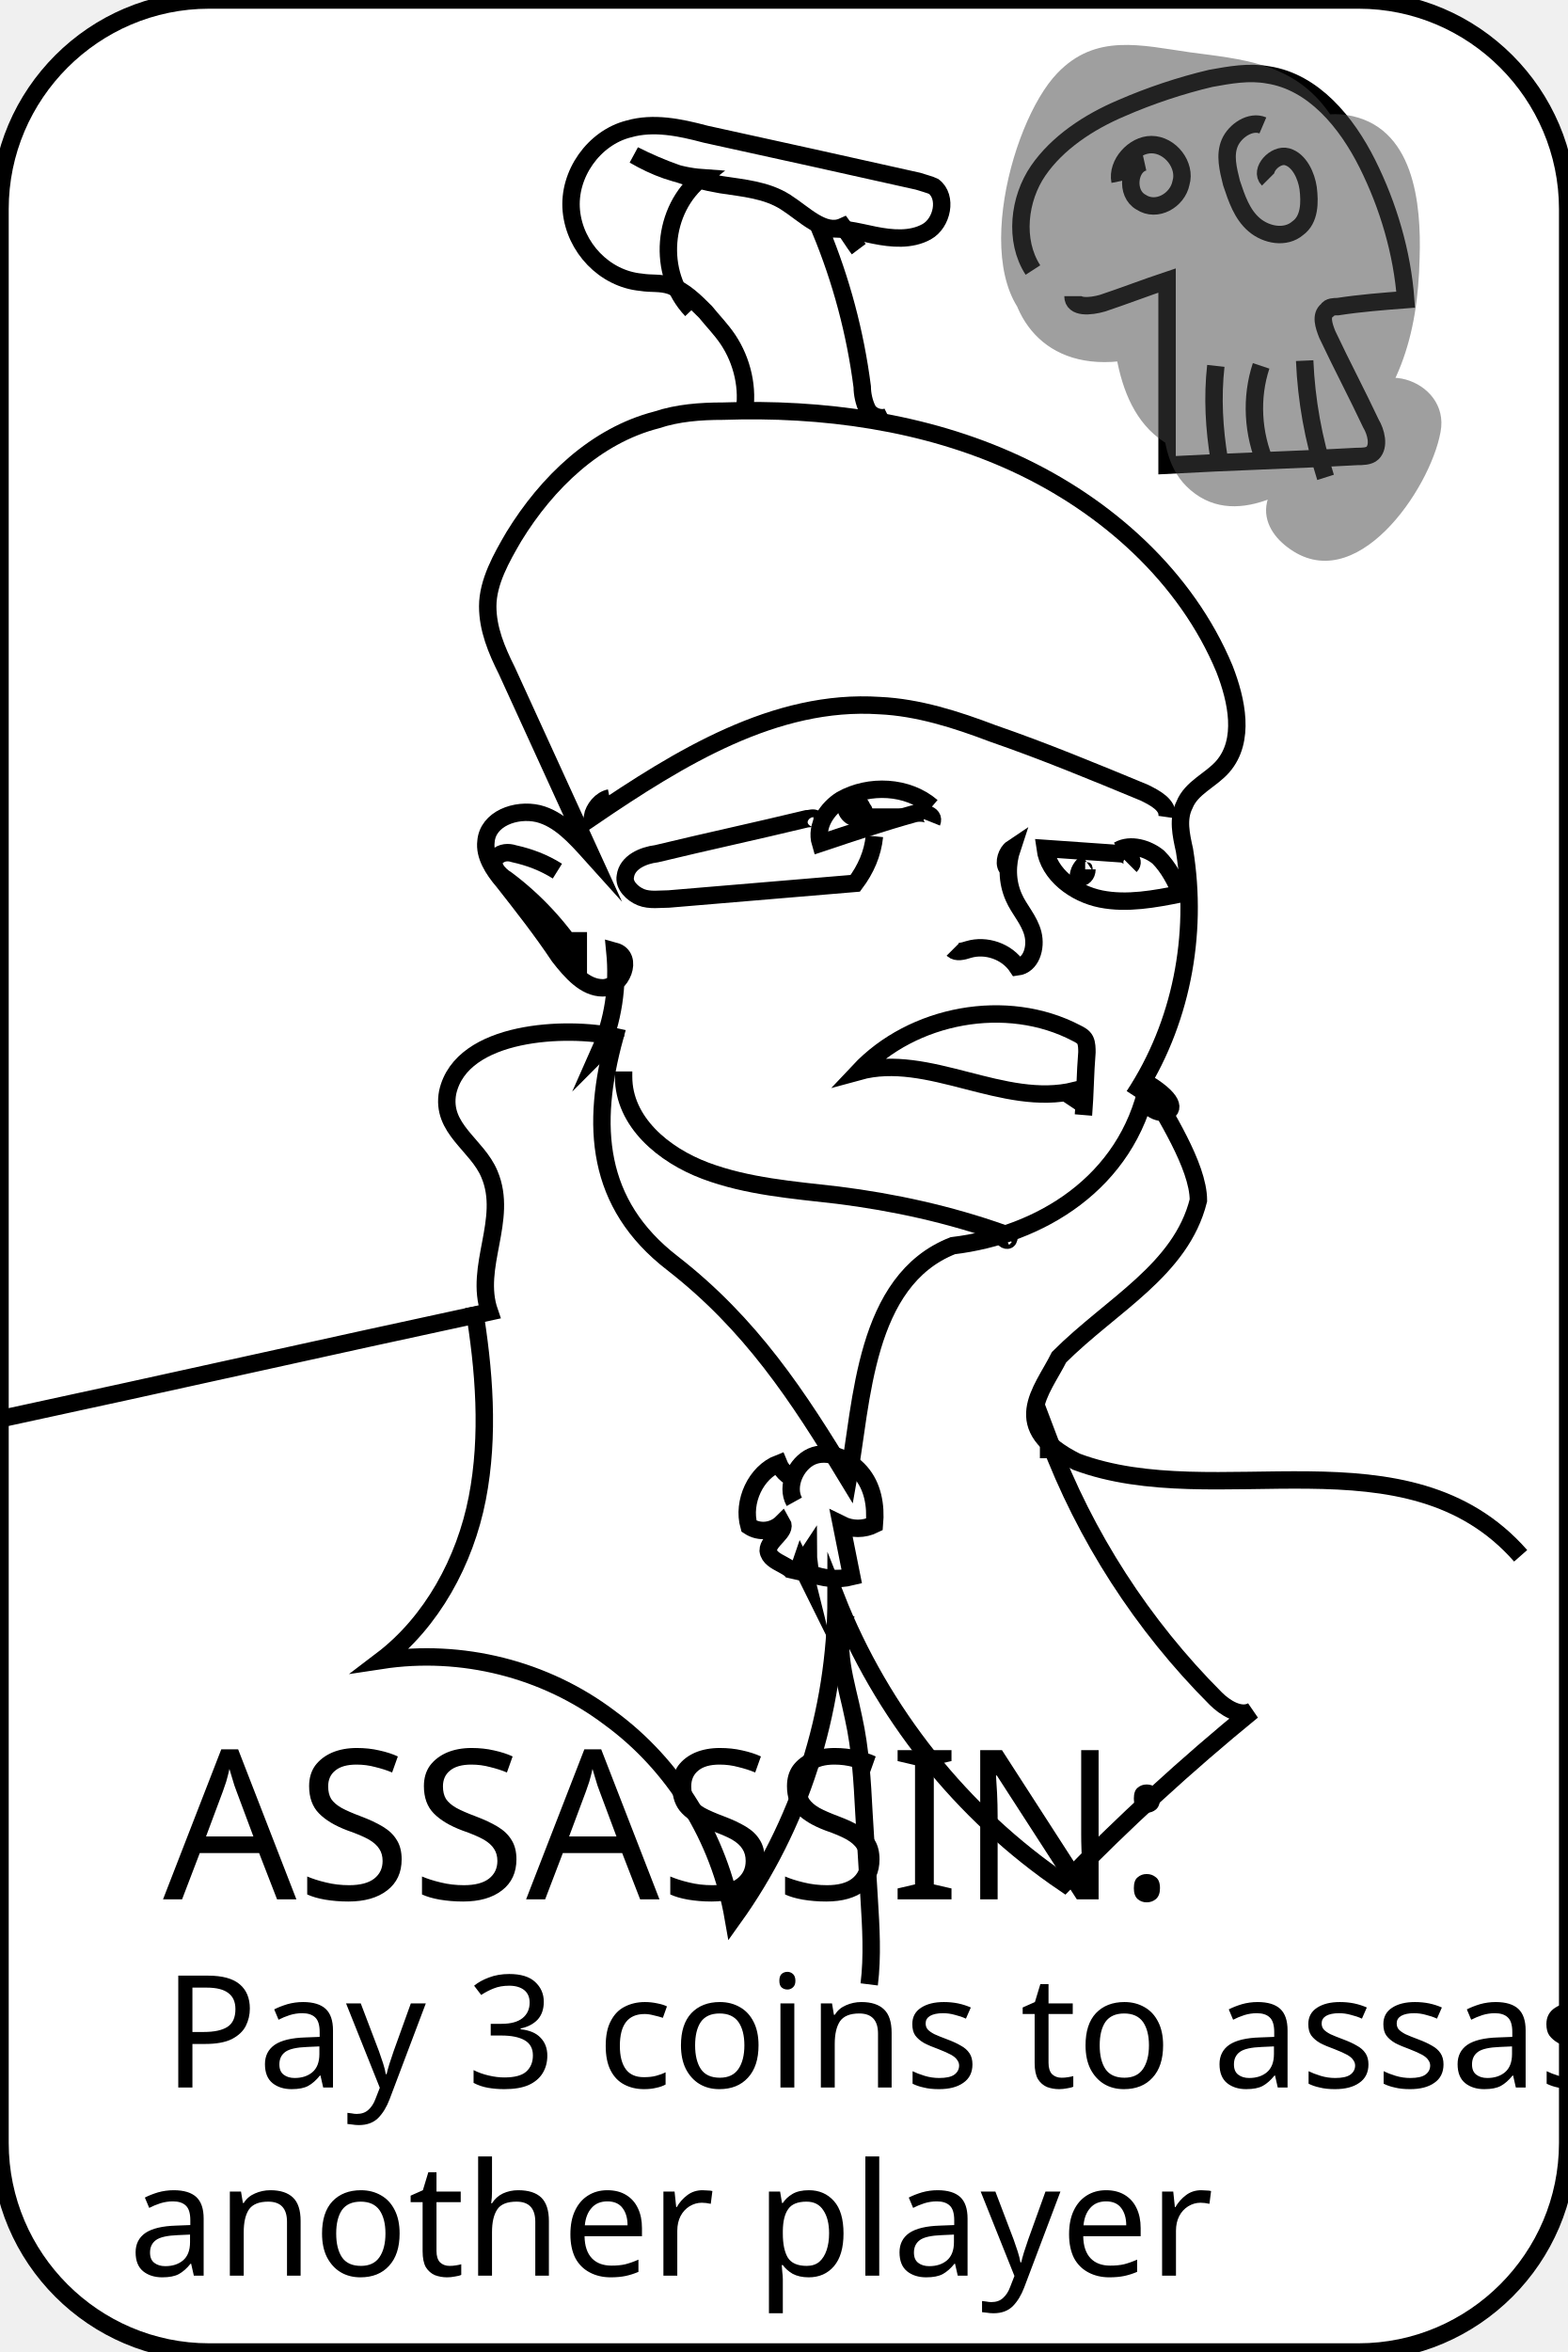
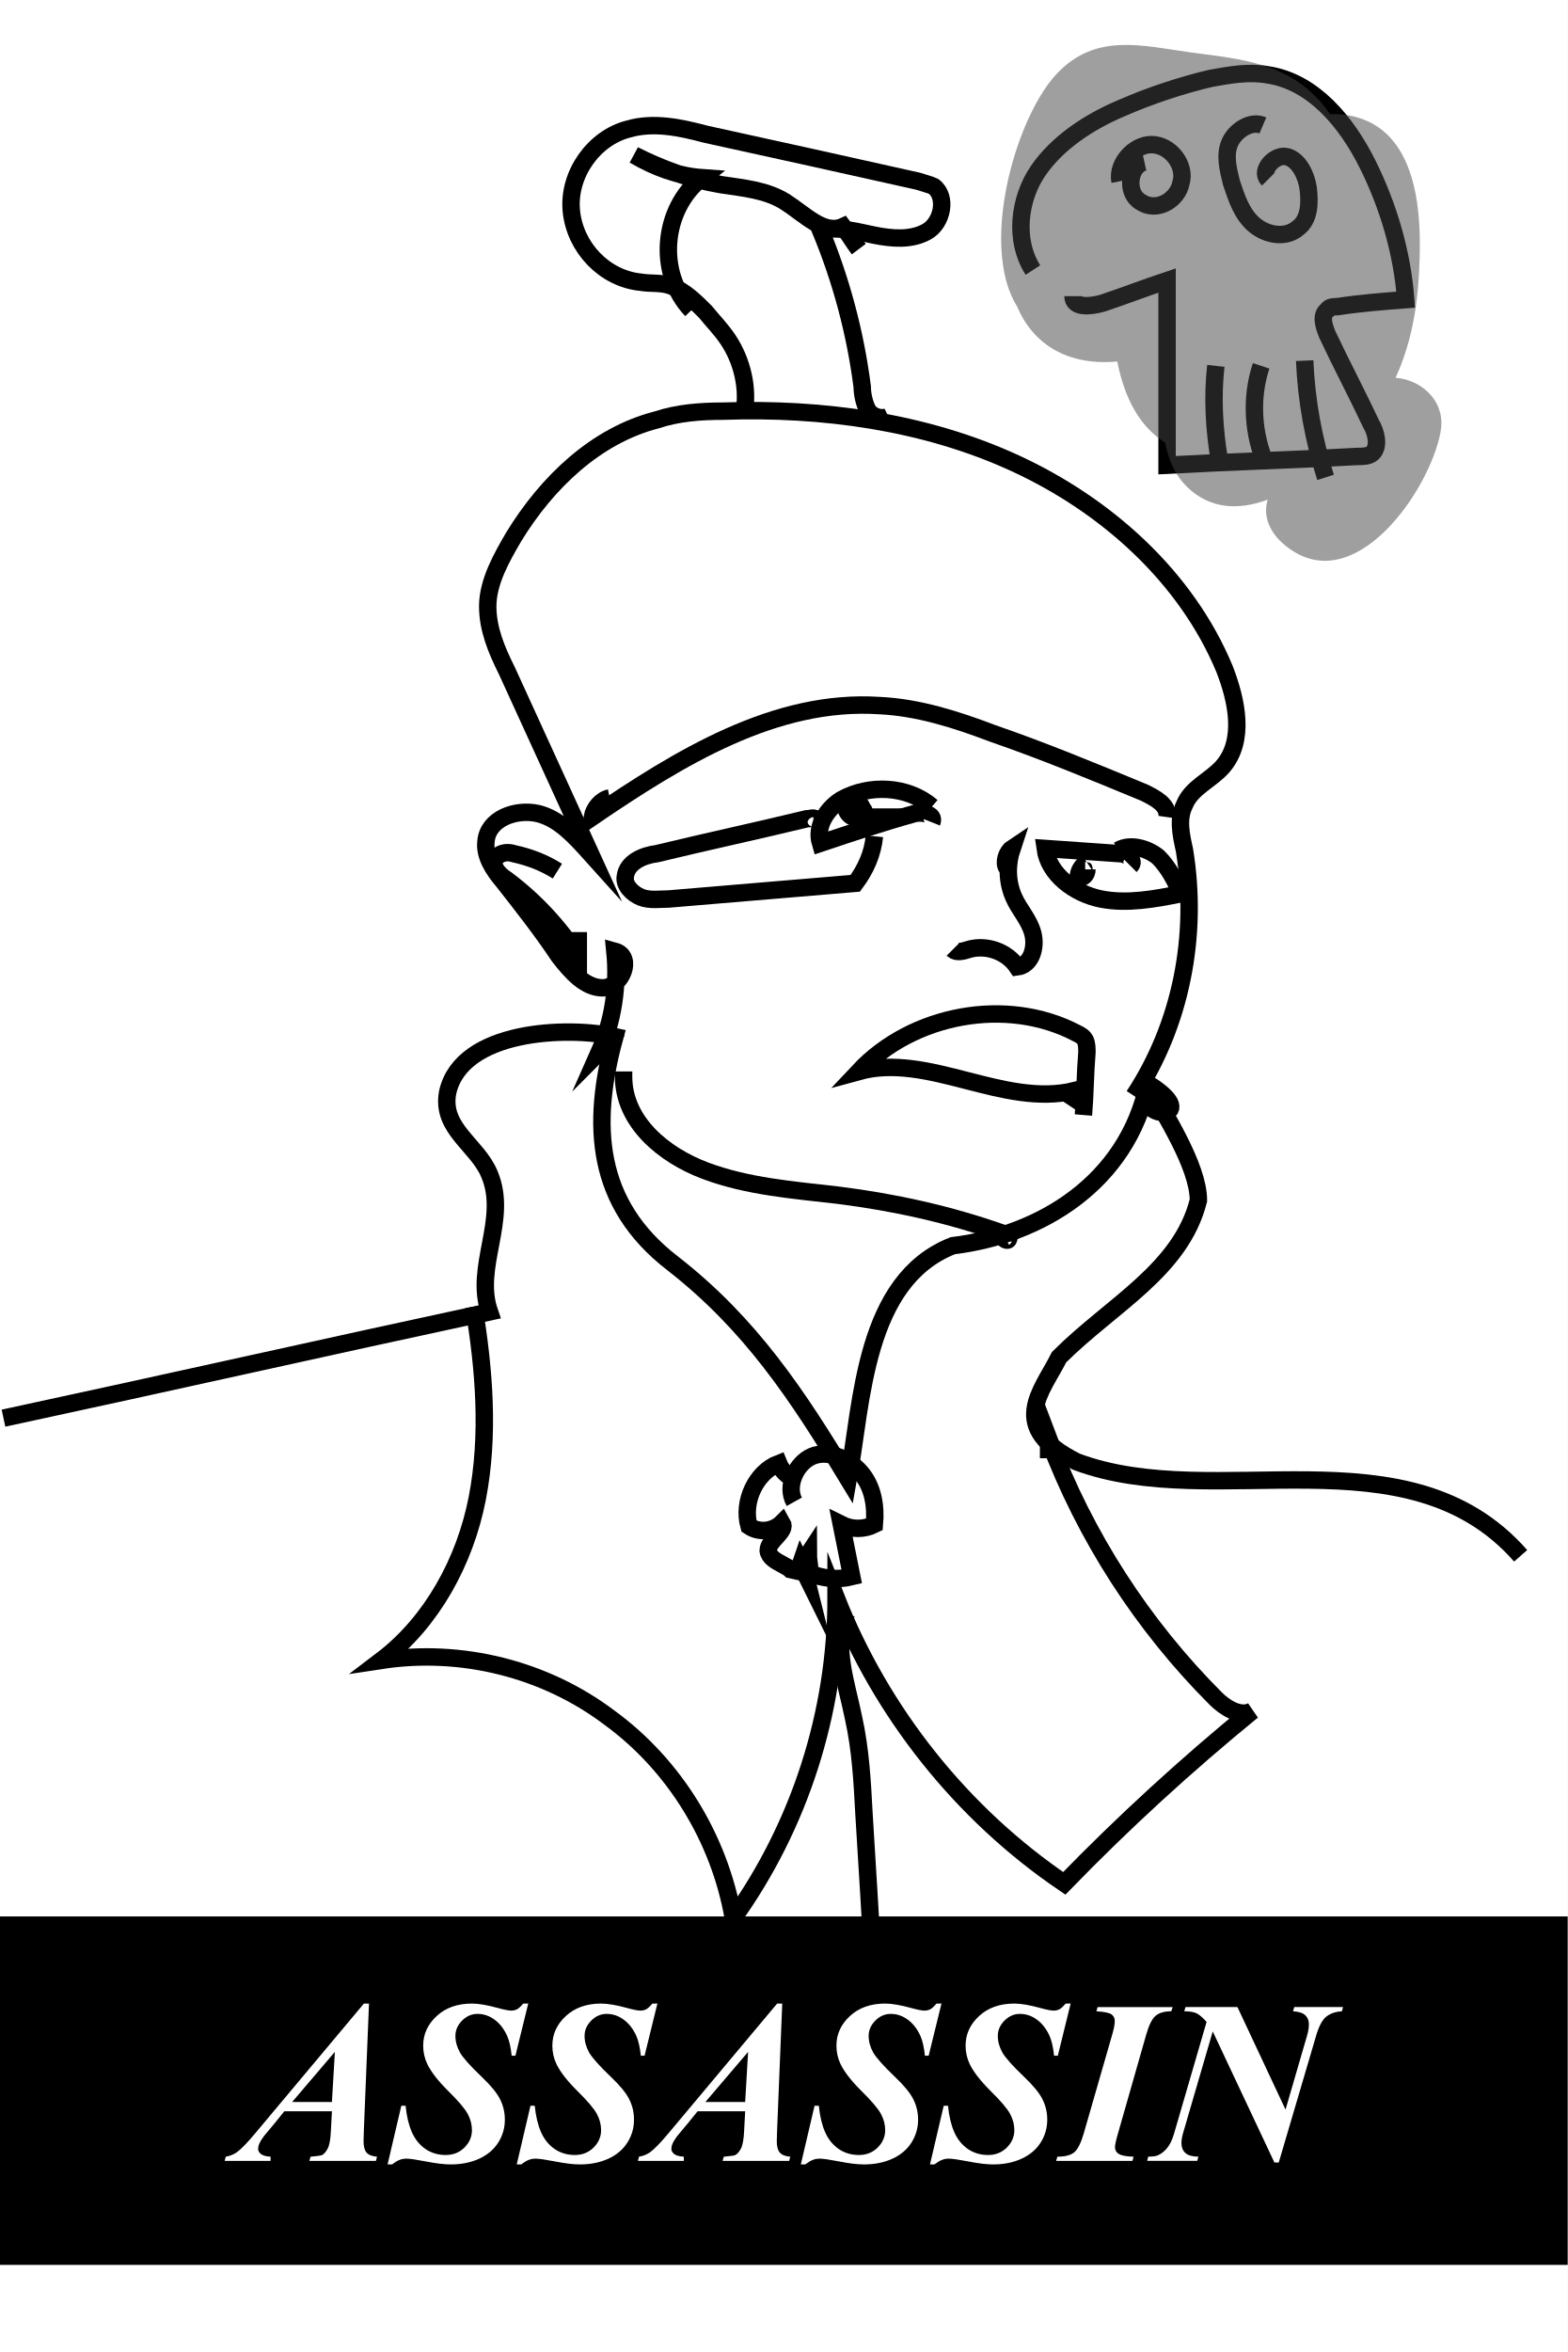
<svg xmlns="http://www.w3.org/2000/svg" version="1.1" id="Layer_1" x="0px" y="0px" viewBox="0 0 90 135" style="enable-background:new 0 0 90 135;" xml:space="preserve">
-   <style type="text/css">
+   <defs id="defs1841">
+     <rect x="-62.068" y="111.197" width="80.187" height="42.69" id="rect2284" />
+   </defs>
+   <style type="text/css" id="style1799">
	.st0{fill:#FFFFFF;stroke:#000000;stroke-miterlimit:10;}
	.st1{fill:none;stroke:#000000;stroke-miterlimit:10;}
	.st2{opacity:0.51;}
	.st3{fill:#434343;}
	.st4{fill:none;}
	.st5{font-family:'MosaicoSCSC';}
	.st6{font-size:9px;}
	.st7{font-size:12px;}
</style>
-   <path id="XMLID_205_" class="st0" d="M90,12v111c0,6.6-5.4,12-12,12H12c-6.6,0-12-5.4-12-12V12C0,5.4,5.4,0,12,0h66  C84.6,0,90,5.4,90,12z" />
+   <rect style="fill:#ffffff;stroke-width:6.943;stroke-miterlimit:10" id="rect2278" width="90" height="135" x="0" y="0" />
  <path id="XMLID_84_" class="st1" d="M59.3,15.5c-1.1-1.7-0.8-4.1,0.3-5.7s2.9-2.8,4.8-3.6c1.6-0.7,3.4-1.3,5.1-1.7  c1.1-0.2,2.2-0.4,3.3-0.2c2.6,0.4,4.5,2.7,5.7,5.1c1.2,2.4,2,5.1,2.2,7.8c-1.3,0.1-2.6,0.2-3.9,0.4c-0.2,0-0.5,0-0.6,0.2  c-0.4,0.3-0.2,0.9,0,1.4c0.8,1.7,1.7,3.4,2.5,5.1c0.3,0.5,0.5,1.3,0.1,1.7c-0.2,0.2-0.6,0.2-0.9,0.2c-3.6,0.2-7.3,0.3-10.9,0.5  c0-3.5,0-7.1,0-10.6c-1.2,0.4-2.5,0.9-3.7,1.3c-0.7,0.2-1.7,0.3-1.7-0.4" />
  <path id="XMLID_85_" class="st1" d="M64.3,10.4c-0.2-1,0.8-2.1,1.8-2.1c1.1,0,2,1.2,1.7,2.2c-0.2,1-1.4,1.7-2.3,1.1  c-0.9-0.5-0.7-2.1,0.2-2.3" />
  <path id="XMLID_86_" class="st1" d="M72.8,10.3c-0.5-0.5,0.4-1.5,1.1-1.3s1.1,1.1,1.2,1.8c0.1,0.8,0.1,1.8-0.6,2.3  c-0.7,0.6-1.8,0.4-2.5-0.2c-0.7-0.6-1-1.5-1.3-2.4c-0.2-0.8-0.4-1.6-0.1-2.3c0.3-0.7,1.2-1.3,1.9-1" />
  <path id="XMLID_87_" class="st1" d="M69.8,21c-0.2,1.8-0.1,3.6,0.2,5.4" />
  <path id="XMLID_88_" class="st1" d="M72.4,21c-0.6,1.8-0.5,3.9,0.3,5.7" />
  <path id="XMLID_89_" class="st1" d="M74.9,20.7c0.1,2.3,0.5,4.5,1.2,6.7" />
  <path id="XMLID_9_" class="st1" d="M0.2,81.4c9.3-2,18.6-4.1,27.9-6.1c-0.9-2.6,1.1-5.3,0-7.9c-0.7-1.7-2.8-2.6-2.4-4.7  c0.8-3.6,6.9-3.8,9.6-3.2c-1.4,5.1-1.1,9.6,3.3,13c4.5,3.5,7.2,7.6,10.1,12.4c0.8-4.4,0.9-11.4,6-13.4c5-0.6,10-3.6,11.2-9.3  c3.4,2.1-1,2.3,0,0c0.9,1.7,2.9,4.7,2.9,6.7c-1,4-5,6-8,9c-1,2-3,4,1,6c8,3,19-2,25.5,5.4" />
  <path id="XMLID_23_" class="st1" d="M65.1,62.9c2.7-4.1,3.7-9.2,2.9-14.1c-0.2-0.9-0.4-1.8,0-2.6c0.4-1,1.5-1.4,2.2-2.2  c1.3-1.5,0.8-3.8,0.1-5.6c-2.2-5.3-6.8-9.4-12-11.8s-11.1-3.2-16.8-3c-1.3,0-2.6,0.1-3.8,0.5c-3.5,0.9-6.3,3.6-8.2,6.7  C28.8,32,28,33.4,28,34.8c0,1.3,0.5,2.5,1.1,3.7c1.6,3.5,3.2,7,4.8,10.5c-0.9-1-1.8-2-3-2.3c-1.3-0.3-2.9,0.3-3,1.6  c-0.1,0.8,0.4,1.6,1,2.3c1.1,1.4,2.2,2.8,3.2,4.3c0.7,0.9,1.5,1.8,2.5,1.8c1.1,0,1.8-1.8,0.7-2.1c0.2,2-0.1,4-0.9,5.8  c0.4-0.4,0.7-0.9,1.1-1.3" />
  <path id="XMLID_24_" class="st1" d="M67,46.9c0.1-0.7-0.7-1.1-1.3-1.4c-2.9-1.2-5.8-2.4-8.7-3.4c-2.1-0.8-4.3-1.5-6.5-1.6  c-6-0.4-11.5,3-16.5,6.4c0.1-0.5,0.5-1,1-1.1" />
  <path id="XMLID_144_" class="st1" d="M42.7,23.8c0.3-1.5-0.1-3.1-0.9-4.3c-0.4-0.6-0.9-1.1-1.3-1.6c-0.6-0.6-1.2-1.2-2-1.5  c-0.6-0.2-1.1-0.1-1.7-0.2c-2.1-0.2-3.8-2-4-4.1c-0.2-2.1,1.3-4.2,3.3-4.7c1.4-0.4,2.9-0.1,4.4,0.3c4.1,0.9,8.2,1.8,12.2,2.7  c0.3,0.1,0.7,0.2,0.9,0.3c0.8,0.6,0.5,2.1-0.4,2.6c-0.9,0.5-2,0.4-3,0.2c-1-0.2-2-0.5-3.1-0.3c1.2,2.9,2,5.9,2.4,9  c0,0.4,0.1,0.9,0.3,1.3c0.2,0.4,0.8,0.6,1.2,0.4" />
  <path id="XMLID_145_" class="st1" d="M53.5,46.3c-1.4-1.2-3.6-1.3-5.2-0.4c-0.8,0.5-1.5,1.5-1.2,2.5c1.8-0.6,3.6-1.2,5.4-1.7  c0.4-0.1,1.2,0,1,0.5" />
  <path id="XMLID_146_" class="st1" d="M64.2,48.8c0.7-0.4,1.7-0.1,2.3,0.4c0.6,0.6,1,1.4,1.3,2.1c-1.5,0.3-3.1,0.6-4.6,0.3  c-1.5-0.3-3-1.4-3.2-2.9c1.4,0.1,2.8,0.2,4.3,0.3c0.4,0,0.9,0.4,0.6,0.7" />
  <path id="XMLID_147_" class="st1" d="M62.2,64c0.1-1.2,0.1-2.4,0.2-3.6c0-0.2,0-0.5-0.1-0.7c-0.1-0.2-0.3-0.3-0.5-0.4  c-4-2.1-9.4-1.1-12.5,2.2c4-1.1,8.3,2.1,12.4,1.1c-0.1,0.3-0.2,0.5-0.4,0.8" />
  <path id="XMLID_148_" class="st1" d="M54.7,54.5c0.2,0.2,0.6,0.1,0.9,0c1-0.3,2.2,0.1,2.8,1c0.8-0.1,1.1-1.1,0.9-1.9  c-0.2-0.8-0.8-1.4-1.1-2.1c-0.4-0.9-0.4-1.9-0.1-2.8c-0.3,0.2-0.5,0.8-0.3,1.1" />
  <path id="XMLID_149_" class="st1" d="M50.2,48c-0.1,1-0.5,1.9-1.1,2.7c-3.6,0.3-7.1,0.6-10.7,0.9c-0.5,0-1.1,0.1-1.6-0.1  c-0.5-0.2-1-0.7-0.9-1.2c0.1-0.8,1-1.2,1.8-1.3c2.9-0.7,5.7-1.3,8.6-2c0.2,0,0.4-0.1,0.5,0s0.1,0.4-0.1,0.4" />
  <path id="XMLID_150_" class="st1" d="M39.7,17.8c-2-2.1-1.7-5.8,0.6-7.6c-1.4-0.1-2.7-0.6-3.9-1.3c1.6,0.8,3.2,1.4,5,1.7  c1.3,0.2,2.6,0.3,3.7,1c1.1,0.7,2.2,1.9,3.3,1.4c0.3,0.4,0.6,0.9,0.9,1.3" />
  <path id="XMLID_151_" class="st1" d="M27.2,75c0.6,3.6,0.9,7.4,0.2,11c-0.7,3.6-2.6,7.1-5.5,9.3c4.6-0.7,9.4,0.5,13.1,3.3  c3.7,2.7,6.3,6.9,7.1,11.5c3.8-5.3,5.9-11.8,5.9-18.4c2.6,6.6,7.2,12.4,13.1,16.4c3.4-3.5,7-6.8,10.8-9.9c-0.7,0.4-1.6-0.2-2.1-0.7  c-4.2-4.2-7.5-9.3-9.6-14.9c0,0.4,0,0.7,0,1.1" />
  <path id="XMLID_152_" class="st1" d="M45.6,86.2c-0.5-0.9,0.1-2.2,1-2.6s2.1,0.1,2.8,0.9c0.7,0.8,0.9,1.9,0.8,3  c-0.6,0.3-1.3,0.3-1.9,0c0.2,1,0.4,2,0.6,3c-0.8,0.2-1.7,0.1-2.4-0.2c0-0.4-0.1-0.8-0.1-1.1c-0.2,0.3-0.3,0.7-0.2,1.1  c-0.1-0.2-0.1-0.4-0.2-0.6c-0.1,0.3-0.3,0.6-0.4,0.9c0.1-0.8-1.4-0.8-1.5-1.6c0-0.6,1.1-1.1,0.8-1.6c-0.5,0.5-1.3,0.6-1.9,0.2  c-0.4-1.4,0.4-3.1,1.7-3.6c0.2,0.5,0.7,0.9,1.2,1" />
  <path id="XMLID_153_" class="st1" d="M62.3,49.8c-0.2,0,0.1,0.3,0.1,0.1c0,0.3-0.2,0.5-0.5,0.5c0-0.4,0.2-0.7,0.5-0.9" />
  <path id="XMLID_154_" class="st1" d="M49.4,46.8c0.4-0.4-0.3-1.1-0.7-0.8s0.1,1.1,0.6,0.9c-0.3,0-0.4-0.4-0.2-0.5s0.6,0,0.5,0.3  c-0.2-0.1-0.3-0.3-0.5-0.4c0.1-0.2,0.1-0.3,0.2-0.5" />
  <path id="XMLID_155_" class="st1" d="M32,50c-0.8-0.5-1.6-0.8-2.5-1c-0.3-0.1-0.7-0.1-1,0.2c-0.4,0.4,0.1,1,0.6,1.3  c1.6,1.2,3,2.7,4.1,4.4c0-0.5,0-1,0-1.4" />
  <path id="XMLID_156_" class="st1" d="M35.8,61.5c0,0.1,0,0.2,0,0.3c0,2.6,2.3,4.5,4.7,5.4c2.4,0.9,5,1.1,7.6,1.4  c3.2,0.4,6.4,1.1,9.5,2.2c0.2,0.1,0.4,0.2,0.3,0.3c0,0.2-0.4,0-0.2-0.1" />
  <path id="XMLID_157_" class="st1" d="M48.6,92.6c-0.8,1.9,0,4,0.4,6c0.4,1.8,0.5,3.6,0.6,5.5c0.1,1.6,0.2,3.2,0.3,4.9  c0.1,1.6,0.2,3.3,0,4.9" />
  <g id="XMLID_158_" class="st2">
    <g id="XMLID_14_">
      <path id="XMLID_18_" class="st3" d="M66.6,14.3c-0.2,4.5,3.3,11.5,8.7,10.6c4-0.7,7.1-6.9,3.5-9.9c-4.2-3.5-9,2.7-9.2,6.6    c-0.1,2,1.3,3.8,3.5,3.7c2.4-0.1,3.4-2.7,3.7-4.7c0.6-3.5-1.1-13.8-6.9-9.6c-4,2.9-2.5,10.5,3.1,9.7c6.3-1,6.2-10.5,3.1-14.5    c-2-2.6-4.8-2.8-7.8-3.2c-2.8-0.4-5.4-1.1-7.6,1.2c-2.8,2.9-5.3,12.8-0.6,14.9c6,2.7,8.6-6,6.8-10.1c-0.3-0.8-1.4-1.3-2.2-1.2    c-9.1,0.4-9.3,15.2,0.9,12.7c4.2-1,7.3-3.6,8.3-7.9c0.8-3.3-1-8.3-5.2-7.6c-4.9,0.8-5,7.6-4.9,11.4c0,3.7,0.4,8.7,4.8,9.7    c6.9,1.6,13.8-13,8.8-17.4c-0.8-0.7-2-1-3-0.4c-3.7,2.1-5.8,6-6.8,10c-0.7,2.7-1.7,7.4,0.5,9.6c2.7,2.7,6.6,0.1,8.8-1.9    c3.4-3.1,4.5-6.7,4.6-11.2c0.1-3.1-0.3-7.6-4.2-8.2c-3.5-0.5-4.5,3-5.2,5.7c-0.9,3.6-2.1,9.3-0.6,12.8c1.7,3.9,6.2,3,8.4,0.3    c-1.3-1-2.6-2-3.9-3c-1,2.1-2.5,3.9-3.2,6.2c-0.4,1.2,0.3,2.2,1.1,2.8c3.9,3,8.2-3.3,8.8-6.6c0.6-3.1-4.3-4.5-4.8-1.3    c-0.1,0.6-1.9,3.3-1.5,3.6c0.4,0.9,0.8,1.9,1.1,2.8c0.6-1.8,1.8-3.3,2.7-5c1.2-2.4-2-5.3-3.9-3c-0.4,0.7-0.5,0.3-0.2-1.3    c0-1.1,0-2.1,0-3.2c0.1-1,1.1-3.5,1-4.7c-0.2-1.9-0.4,0.1-0.5,1c-0.4,2,0.2,3.8-0.8,5.7c-0.4,0.8-2.6,3.9-3.7,3.9    c-0.1,0.1-0.1,0.3-0.2,0.4c0-0.8,0.1-1.7,0.2-2.5c0.5-3.3,1.8-7.1,4.8-8.8c-1-0.1-2-0.3-3-0.4c1.7,1.5-4.7,14.3-5,4.7    c0-1-0.1-2.1,0-3.1c0.2-3.9-0.1-0.4-1.5,0.7c-0.6,0.5-2.3,1.2-3,1.2c-0.4,0.1-0.8,0.1-1.2,0.2c-0.5-1.6,0-2.6,1.6-3    c-0.7-0.4-1.4-0.8-2.2-1.2c0,0.1-0.1,3,0,2.9c0.2-0.2,0.5-2.6,0.6-3c0.7-3.1,1-3.8,4.4-3.5c3.4,0.3,6.9,2.6,5.5,6.5    c-0.8,2.2-1.2,0.2-1.1,3.2c0,0.5-0.4,2.9,0.1,2.8c0.8,0.2,1.6,0.4,2.4,0.6c0.3,0.8,0.6,0.4,0.8-0.9c0-1.3-0.9-1.8-2.5-1.5    c-1.1-0.8-1.4-3.2-1.4-4.4C71.7,11.1,66.7,11.1,66.6,14.3L66.6,14.3z" />
    </g>
  </g>
  <path id="XMLID_19_" class="st4" d="M12,0h66c6.6,0,12,5.4,12,12v111c0,6.6-5.4,12-12,12H12c-6.6,0-12-5.4-12-12V12  C0,5.4,5.4,0,12,0z" />
-   <text id="XMLID_10_" transform="matrix(1 0 0 1 0 94.6201)">
-     <tspan x="0" y="0" class="st5 st6"> </tspan>
-     <tspan x="0" y="14.4" class="st5 st7">   ASSASSIN: </tspan>
-     <tspan x="0" y="25.2" class="st5 st6">    Pay 3 coins to assassinate</tspan>
-     <tspan x="2.7" y="36" class="st5 st6">  another player</tspan>
-   </text>
+   <rect style="fill:#000000;stroke-width:6.943;stroke-miterlimit:10" id="rect2280" width="90" height="20" x="0" y="110" />
+   <g aria-label="ASSASSIN" transform="translate(75.72078,1.054851)" id="text2282" style="font-style:italic;font-weight:bold;font-size:13.333px;font-family:'Times New Roman';-inkscape-font-specification:'Times New Roman,  Bold Italic';white-space:pre">
+     <path d="m -56.665,120.13 h -2.734 l -0.547,0.677 -0.625,0.749 q -0.182,0.241 -0.267,0.436 -0.065,0.15 -0.065,0.299 0,0.156 0.163,0.293 0.169,0.13 0.553,0.15 v 0.241 h -2.637 l 0.065,-0.241 q 0.352,-0.059 0.625,-0.247 0.365,-0.26 1.048,-1.074 l 6.256,-7.467 h 0.293 l -0.293,7.227 q -0.02,0.566 -0.02,0.684 0,0.443 0.176,0.645 0.182,0.202 0.599,0.234 l -0.065,0.241 h -3.822 l 0.072,-0.241 q 0.566,-0.052 0.651,-0.091 0.182,-0.091 0.332,-0.378 0.15,-0.293 0.182,-1.009 z m 0,-0.534 0.169,-2.878 -2.454,2.878 z" style="fill:#ffffff" id="path2591" />
+     <path d="m -45.395,113.945 -0.736,2.995 h -0.215 q -0.072,-0.703 -0.254,-1.126 -0.273,-0.612 -0.729,-0.944 -0.449,-0.332 -0.977,-0.332 -0.508,0 -0.892,0.391 -0.378,0.384 -0.378,0.872 0,0.482 0.26,0.951 0.267,0.462 1.25,1.4 0.788,0.749 1.055,1.289 0.273,0.54 0.273,1.172 0,0.71 -0.378,1.309 -0.378,0.599 -1.1,0.931 -0.716,0.326 -1.628,0.326 -0.56,0 -1.413,-0.169 -0.846,-0.163 -1.126,-0.163 -0.221,0 -0.397,0.072 -0.176,0.065 -0.436,0.26 h -0.254 l 0.788,-3.366 h 0.247 q 0.085,0.885 0.358,1.51 0.273,0.618 0.781,0.97 0.508,0.345 1.159,0.345 0.645,0 1.074,-0.423 0.436,-0.43 0.436,-1.003 0,-0.488 -0.247,-0.938 -0.241,-0.449 -1.113,-1.309 -0.866,-0.859 -1.198,-1.536 -0.241,-0.501 -0.241,-1.068 0,-0.983 0.775,-1.699 0.775,-0.716 2.025,-0.716 0.566,0 1.491,0.254 0.54,0.15 0.762,0.15 0.189,0 0.339,-0.078 0.15,-0.085 0.352,-0.326 z" style="fill:#ffffff" id="path2593" />
+     <path d="m -37.98,113.945 -0.736,2.995 h -0.215 q -0.072,-0.703 -0.254,-1.126 -0.273,-0.612 -0.729,-0.944 -0.449,-0.332 -0.977,-0.332 -0.508,0 -0.892,0.391 -0.378,0.384 -0.378,0.872 0,0.482 0.26,0.951 0.267,0.462 1.25,1.4 0.788,0.749 1.055,1.289 0.273,0.54 0.273,1.172 0,0.71 -0.378,1.309 -0.378,0.599 -1.1,0.931 -0.716,0.326 -1.628,0.326 -0.56,0 -1.413,-0.169 -0.846,-0.163 -1.126,-0.163 -0.221,0 -0.397,0.072 -0.176,0.065 -0.436,0.26 h -0.254 l 0.788,-3.366 h 0.247 q 0.085,0.885 0.358,1.51 0.273,0.618 0.781,0.97 0.508,0.345 1.159,0.345 0.645,0 1.074,-0.423 0.436,-0.43 0.436,-1.003 0,-0.488 -0.247,-0.938 -0.241,-0.449 -1.113,-1.309 -0.866,-0.859 -1.198,-1.536 -0.241,-0.501 -0.241,-1.068 0,-0.983 0.775,-1.699 0.775,-0.716 2.025,-0.716 0.566,0 1.491,0.254 0.54,0.15 0.762,0.15 0.189,0 0.339,-0.078 0.15,-0.085 0.352,-0.326 z" style="fill:#ffffff" id="path2595" />
+     <path d="m -32.941,120.13 h -2.734 l -0.547,0.677 -0.625,0.749 q -0.182,0.241 -0.267,0.436 -0.065,0.15 -0.065,0.299 0,0.156 0.163,0.293 0.169,0.13 0.553,0.15 v 0.241 h -2.637 l 0.065,-0.241 q 0.352,-0.059 0.625,-0.247 0.365,-0.26 1.048,-1.074 l 6.256,-7.467 h 0.293 l -0.293,7.227 q -0.02,0.566 -0.02,0.684 0,0.443 0.176,0.645 0.182,0.202 0.599,0.234 l -0.065,0.241 h -3.822 l 0.072,-0.241 q 0.566,-0.052 0.651,-0.091 0.182,-0.091 0.332,-0.378 0.15,-0.293 0.182,-1.009 z m 0,-0.534 0.169,-2.878 -2.454,2.878 z" style="fill:#ffffff" id="path2597" />
+     <path d="m -21.671,113.945 -0.736,2.995 h -0.215 q -0.072,-0.703 -0.254,-1.126 -0.273,-0.612 -0.729,-0.944 -0.449,-0.332 -0.977,-0.332 -0.508,0 -0.892,0.391 -0.378,0.384 -0.378,0.872 0,0.482 0.26,0.951 0.267,0.462 1.25,1.4 0.788,0.749 1.055,1.289 0.273,0.54 0.273,1.172 0,0.71 -0.378,1.309 -0.378,0.599 -1.1,0.931 -0.716,0.326 -1.628,0.326 -0.56,0 -1.413,-0.169 -0.846,-0.163 -1.126,-0.163 -0.221,0 -0.397,0.072 -0.176,0.065 -0.436,0.26 h -0.254 l 0.788,-3.366 h 0.247 q 0.085,0.885 0.358,1.51 0.273,0.618 0.781,0.97 0.508,0.345 1.159,0.345 0.645,0 1.074,-0.423 0.436,-0.43 0.436,-1.003 0,-0.488 -0.247,-0.938 -0.241,-0.449 -1.113,-1.309 -0.866,-0.859 -1.198,-1.536 -0.241,-0.501 -0.241,-1.068 0,-0.983 0.775,-1.699 0.775,-0.716 2.025,-0.716 0.566,0 1.491,0.254 0.54,0.15 0.762,0.15 0.189,0 0.339,-0.078 0.15,-0.085 0.352,-0.326 z" style="fill:#ffffff" id="path2599" />
+     <path d="m -14.256,113.945 -0.736,2.995 h -0.215 q -0.072,-0.703 -0.254,-1.126 -0.273,-0.612 -0.729,-0.944 -0.449,-0.332 -0.977,-0.332 -0.508,0 -0.892,0.391 -0.378,0.384 -0.378,0.872 0,0.482 0.26,0.951 0.267,0.462 1.25,1.4 0.788,0.749 1.055,1.289 0.273,0.54 0.273,1.172 0,0.71 -0.378,1.309 -0.378,0.599 -1.1,0.931 -0.716,0.326 -1.628,0.326 -0.56,0 -1.413,-0.169 -0.846,-0.163 -1.126,-0.163 -0.221,0 -0.397,0.072 -0.176,0.065 -0.436,0.26 h -0.254 l 0.788,-3.366 h 0.247 q 0.085,0.885 0.358,1.51 0.273,0.618 0.781,0.97 0.508,0.345 1.159,0.345 0.645,0 1.074,-0.423 0.436,-0.43 0.436,-1.003 0,-0.488 -0.247,-0.938 -0.241,-0.449 -1.113,-1.309 -0.866,-0.859 -1.198,-1.536 -0.241,-0.501 -0.241,-1.068 0,-0.983 0.775,-1.699 0.775,-0.716 2.025,-0.716 0.566,0 1.491,0.254 0.54,0.15 0.762,0.15 0.189,0 0.339,-0.078 0.15,-0.085 0.352,-0.326 z" style="fill:#ffffff" id="path2601" />
+     <path d="m -12.778,114.388 0.072,-0.241 h 4.31 l -0.085,0.241 q -0.586,0 -0.898,0.26 -0.306,0.26 -0.54,1.087 l -1.615,5.651 q -0.176,0.599 -0.176,0.801 0,0.234 0.182,0.365 0.234,0.169 0.885,0.182 l -0.065,0.241 h -4.381 l 0.072,-0.241 q 0.658,0 0.964,-0.247 0.306,-0.254 0.553,-1.1 l 1.628,-5.651 q 0.15,-0.521 0.15,-0.788 0,-0.241 -0.182,-0.378 -0.182,-0.137 -0.872,-0.182 z" style="fill:#ffffff" id="path2603" />
+     <path d="m -4.679,114.147 2.76,5.885 1.243,-4.271 q 0.098,-0.352 0.098,-0.625 0,-0.326 -0.208,-0.521 -0.202,-0.195 -0.703,-0.228 l 0.072,-0.241 h 2.799 l -0.065,0.241 q -0.534,0.033 -0.885,0.299 -0.345,0.267 -0.586,1.074 l -2.155,7.311 h -0.247 l -3.542,-7.526 -1.712,5.866 q -0.085,0.306 -0.085,0.547 0,0.352 0.228,0.566 0.234,0.208 0.742,0.208 l -0.059,0.241 h -2.878 l 0.059,-0.241 q 0.371,0 0.527,-0.065 0.273,-0.104 0.534,-0.397 0.26,-0.299 0.423,-0.859 l 1.868,-6.413 q -0.345,-0.384 -0.579,-0.495 -0.234,-0.111 -0.703,-0.117 l 0.072,-0.241 z" style="fill:#ffffff" id="path2605" />
+   </g>
</svg>
